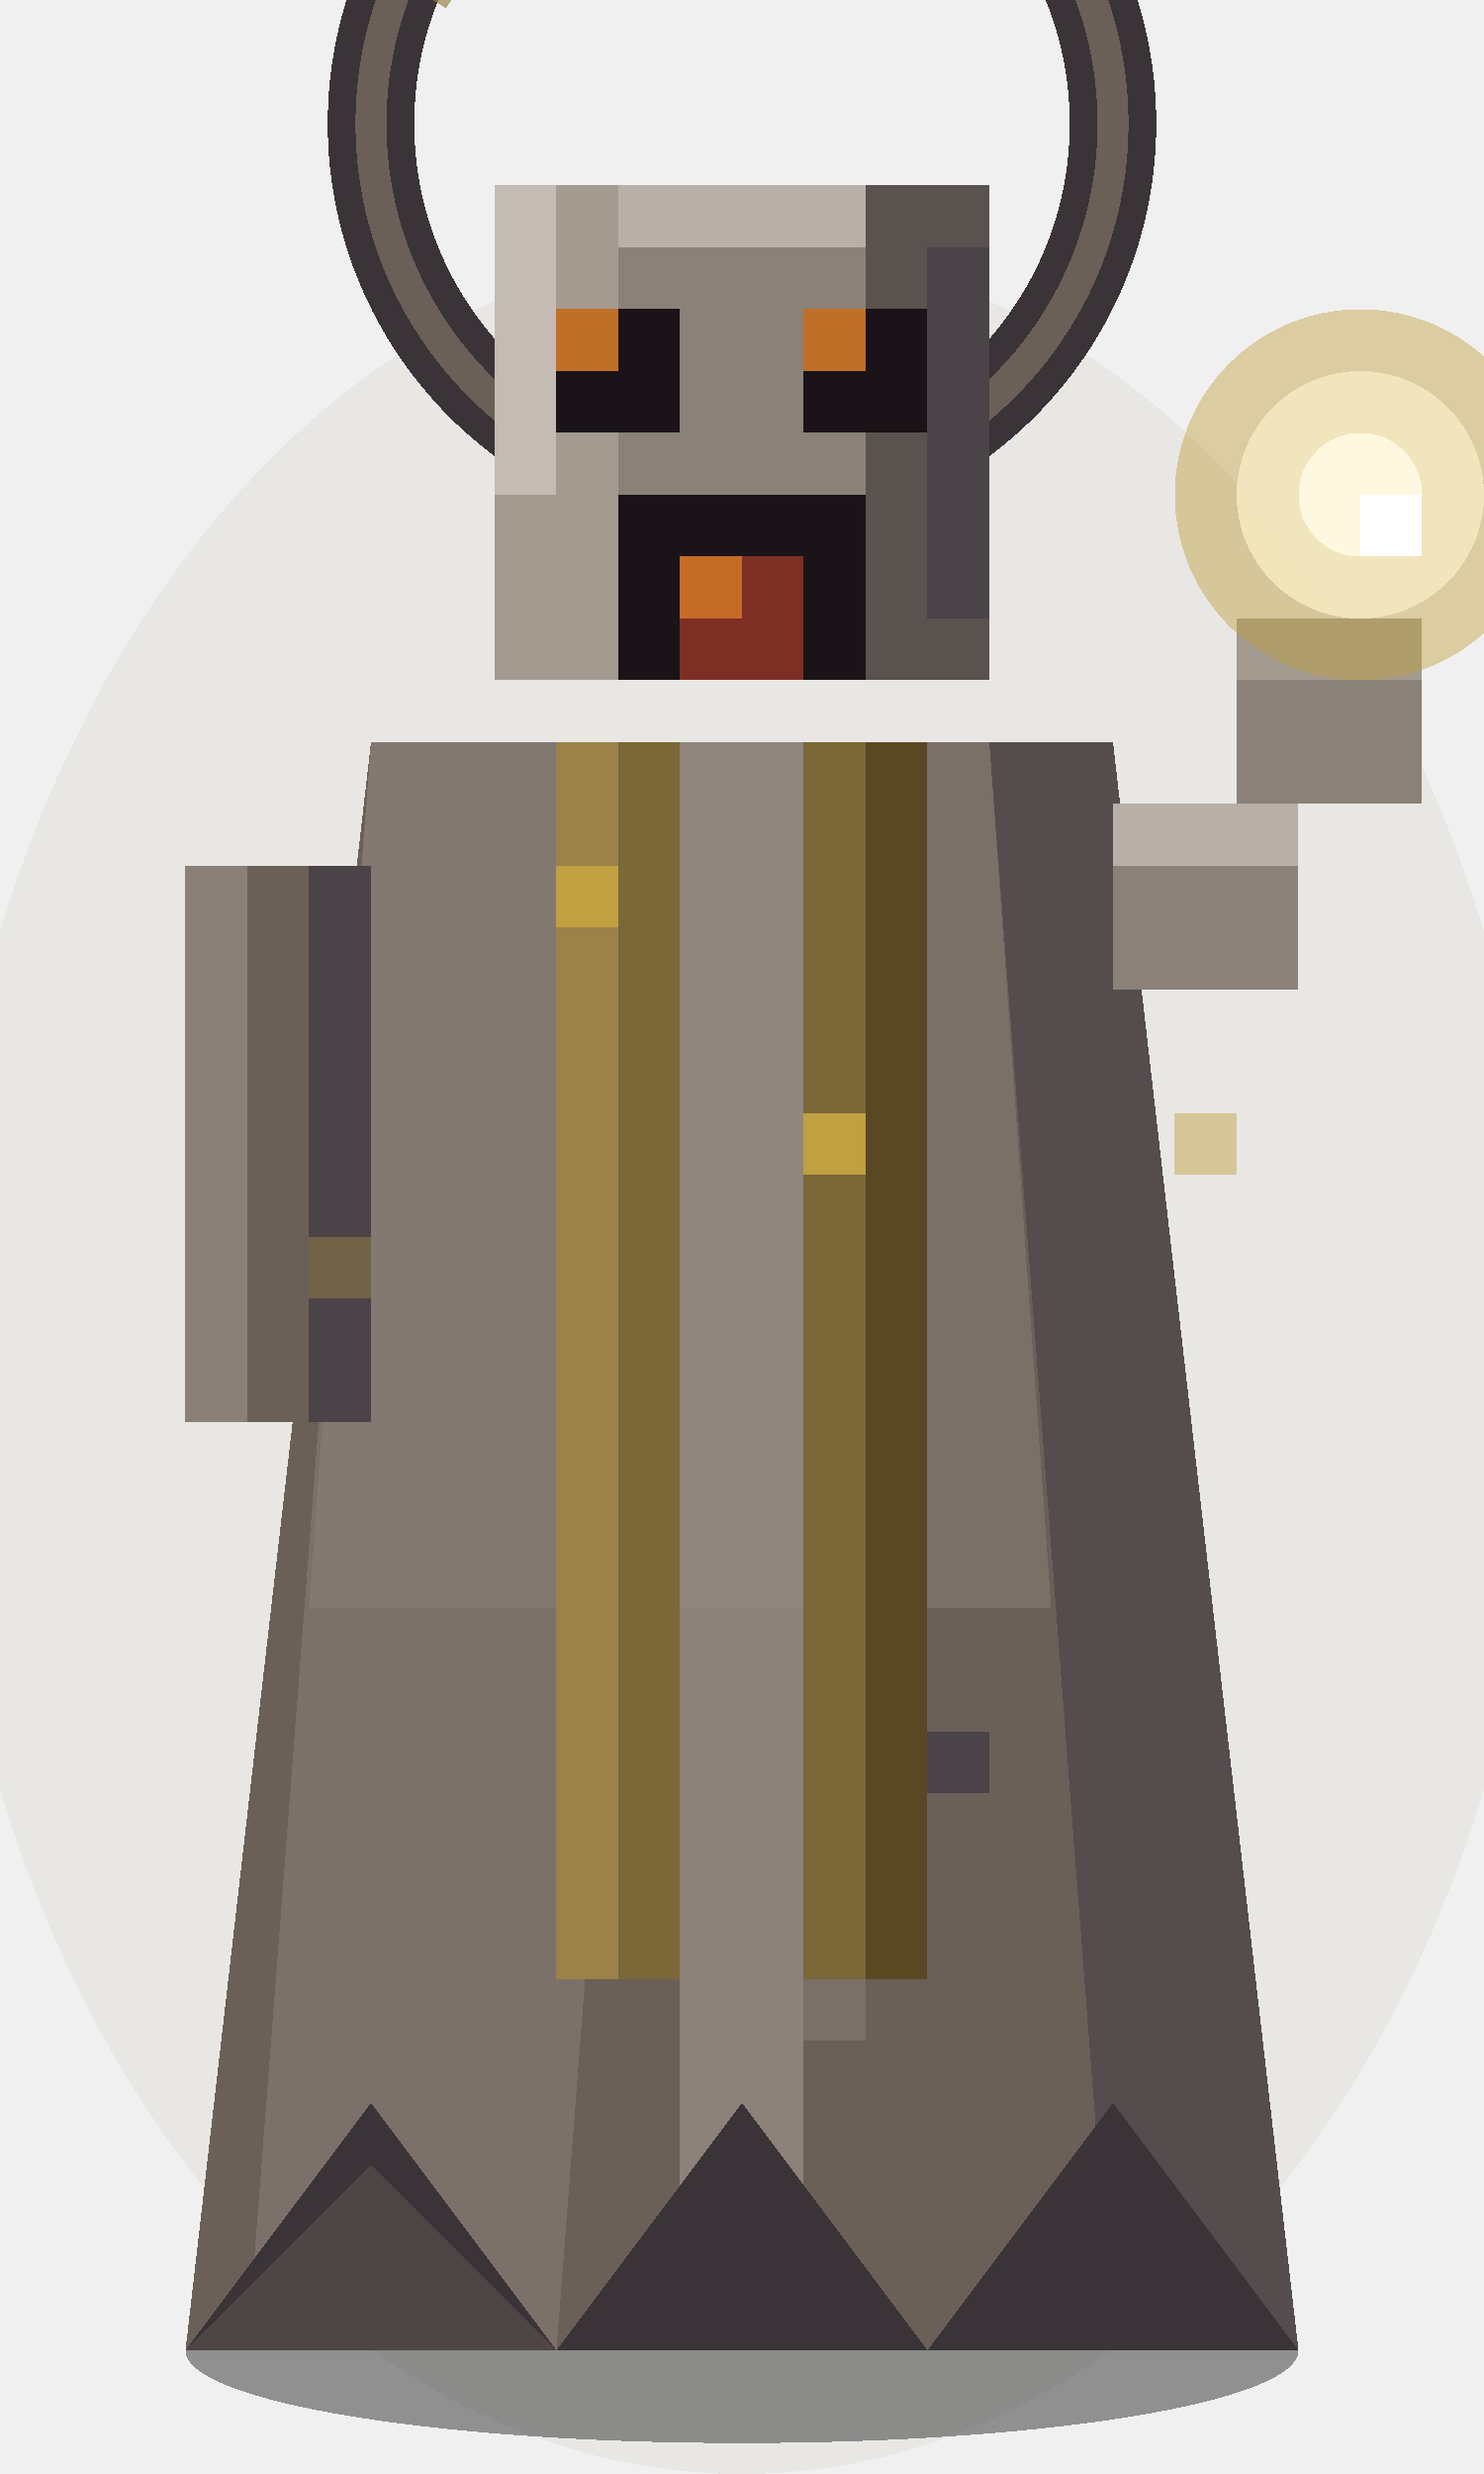
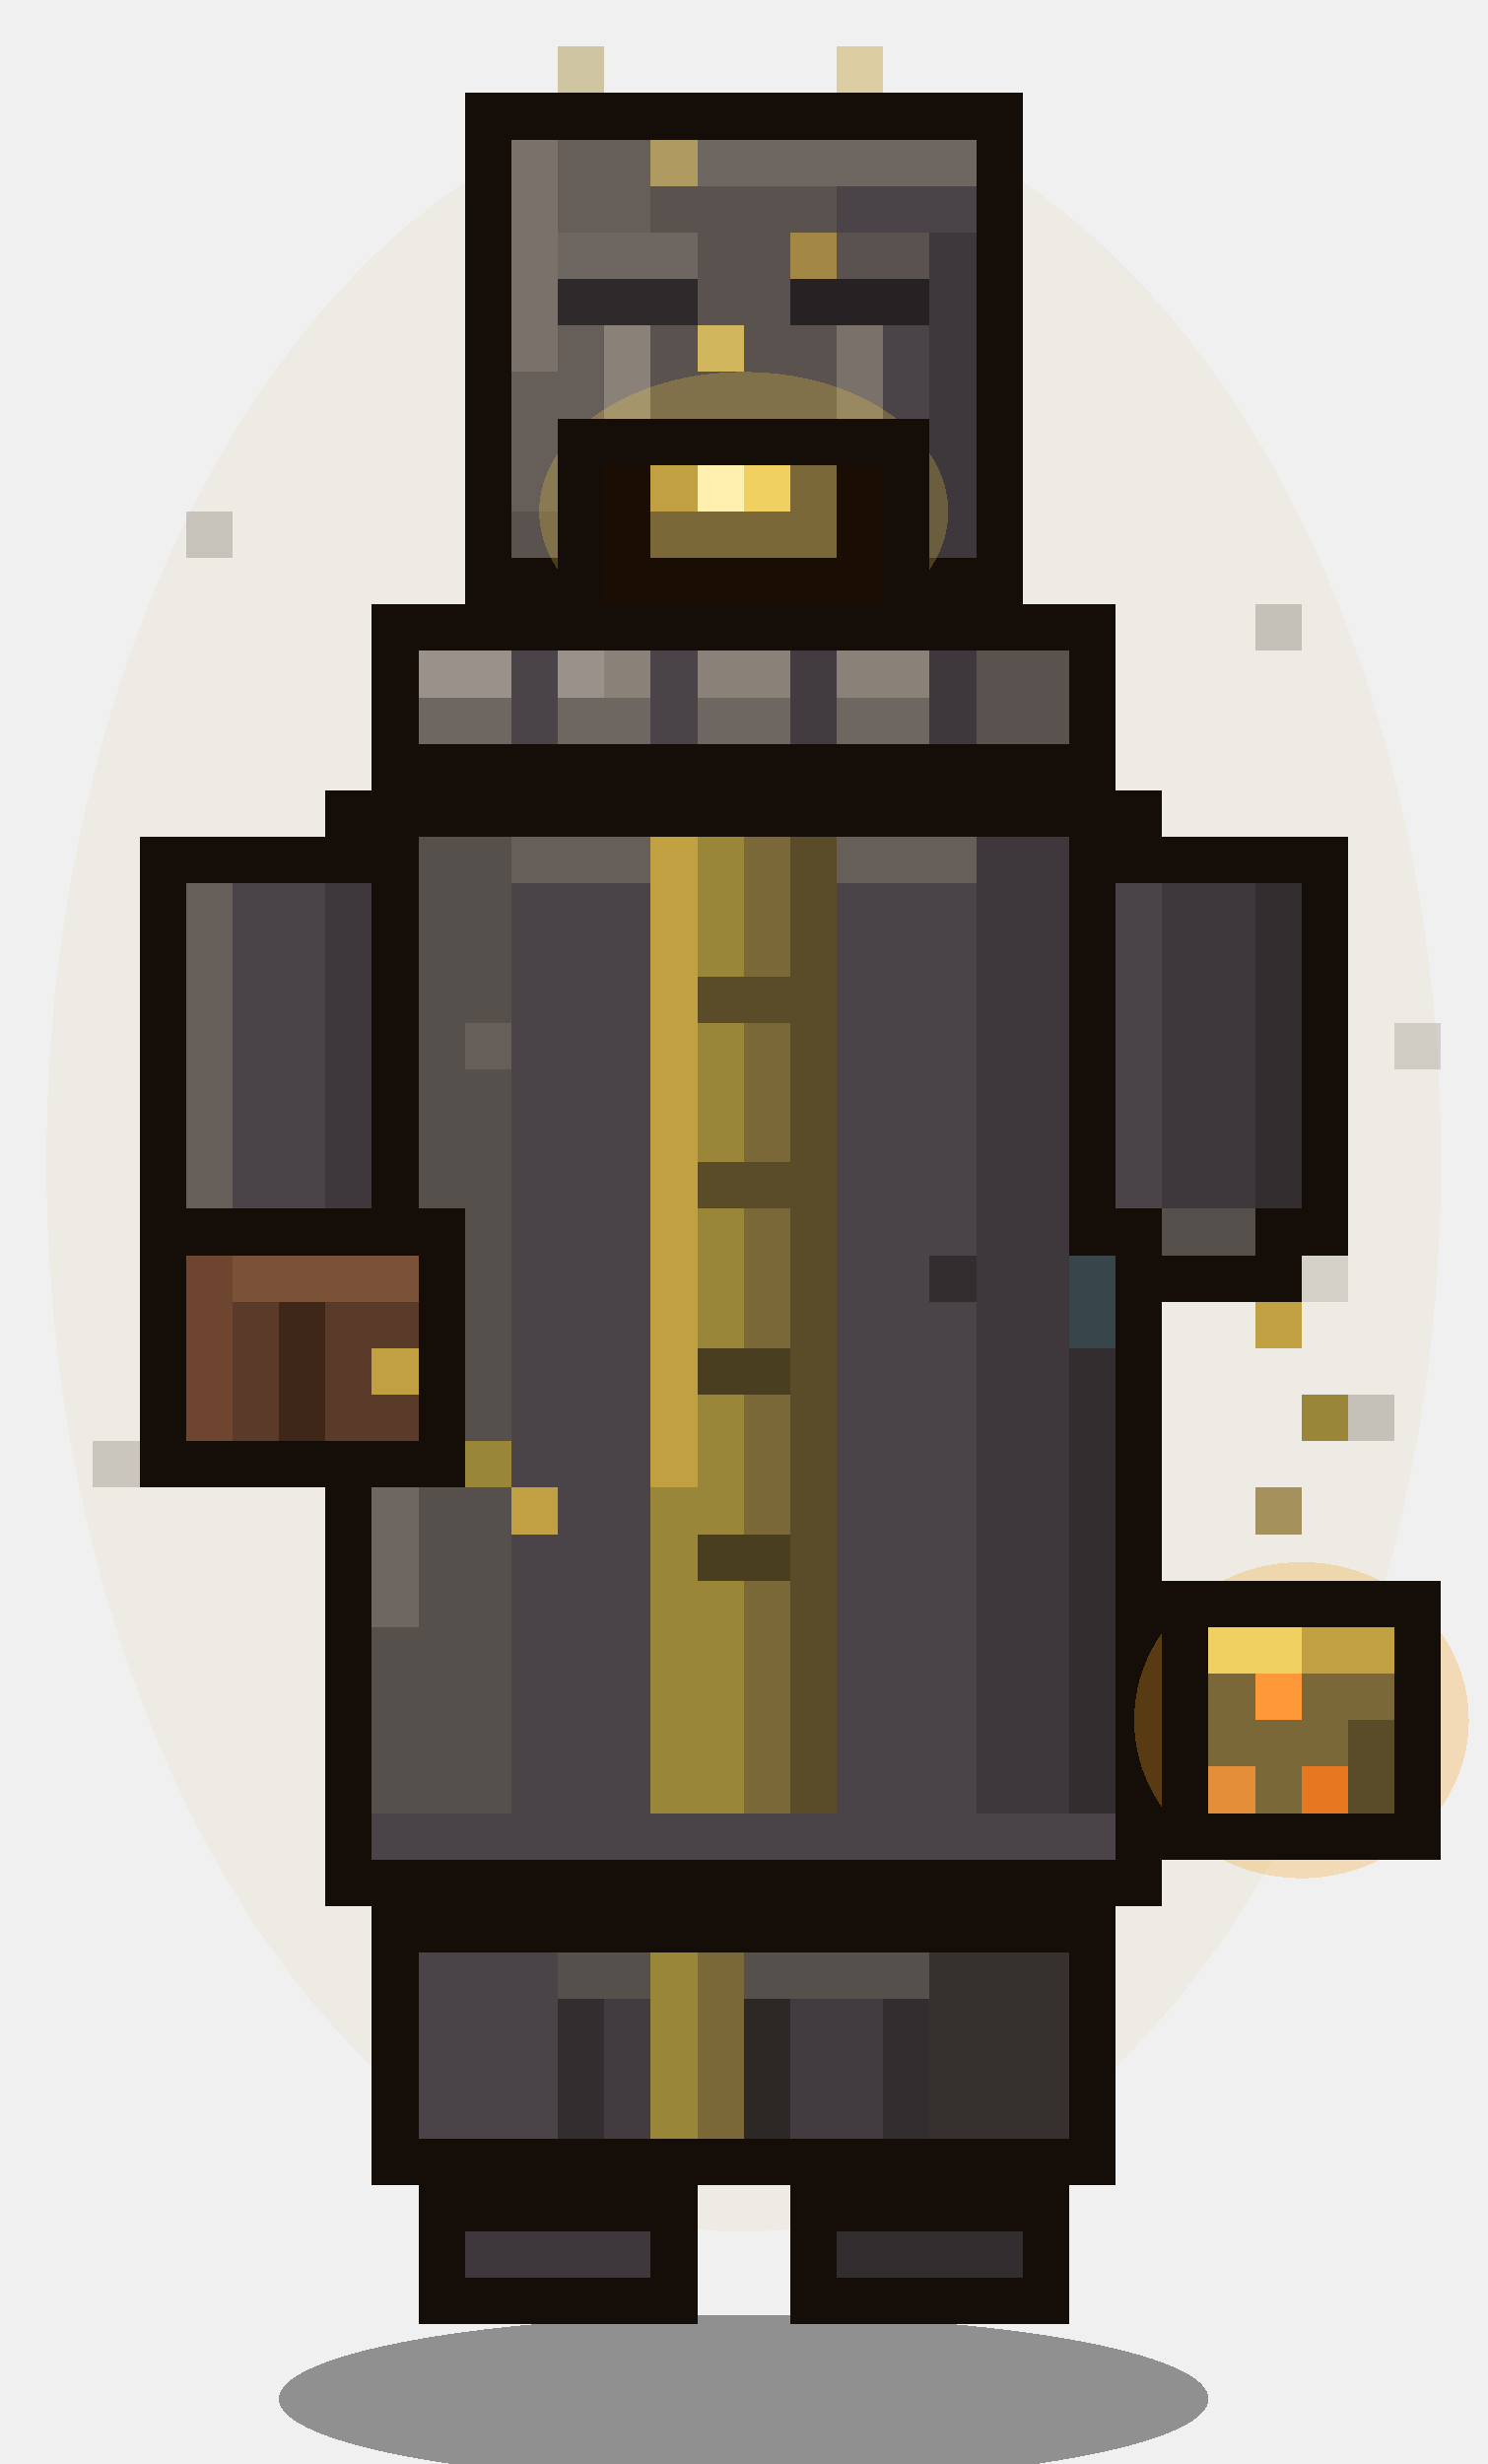
- <svg xmlns="http://www.w3.org/2000/svg" viewBox="0 0 24 40" shape-rendering="crispEdges" preserveAspectRatio="xMidYMax meet" aria-label="Ashen Chorister">
-   <ellipse cx="12" cy="22" rx="13" ry="18" fill="#7a6838" opacity="0.07" />
-   <ellipse cx="12" cy="38" rx="9" ry="1.5" fill="#000" opacity="0.4" />
-   <circle cx="12" cy="2" r="6" fill="none" stroke="#3a3438" stroke-width="1.4" />
-   <circle cx="12" cy="2" r="6" fill="none" stroke="#6a6058" stroke-width="0.5" />
-   <path d="M7 0 A6 6 0 0 1 15 -2" fill="none" stroke="#9a8248" stroke-width="0.5" opacity="0.7" />
-   <rect x="8" y="3" width="8" height="8" fill="#8a8278" />
-   <rect x="8" y="3" width="8" height="1" fill="#b8b0a8" />
-   <rect x="8" y="3" width="2" height="8" fill="#a39a90" />
-   <rect x="8" y="3" width="1" height="5" fill="#c4bcb4" />
-   <rect x="14" y="3" width="2" height="8" fill="#5a524e" />
-   <rect x="15" y="4" width="1" height="6" fill="#4a4348" />
-   <rect x="9" y="5" width="2" height="2" fill="#1a1418" />
-   <rect x="13" y="5" width="2" height="2" fill="#1a1418" />
-   <rect x="9" y="5" width="1" height="1" fill="#e8862a" opacity="0.8" />
-   <rect x="13" y="5" width="1" height="1" fill="#e8862a" opacity="0.8" />
-   <rect x="10" y="8" width="4" height="3" fill="#1a1418" />
-   <rect x="11" y="9" width="2" height="2" fill="#a83a2a" opacity="0.7" />
-   <rect x="11" y="9" width="1" height="1" fill="#f4942a" opacity="0.6" />
-   <polygon points="6,12 18,12 21,38 3,38" fill="#6a6058" />
-   <polygon points="6,12 16,12 17,26 5,26" fill="#7a7068" />
-   <polygon points="6,12 11,12 9,38 4,38" fill="#8a8078" opacity="0.55" />
-   <polygon points="16,12 18,12 21,38 18,38" fill="#4a4348" opacity="0.7" />
-   <rect x="11" y="12" width="2" height="24" fill="#9a9088" opacity="0.7" />
-   <rect x="9" y="22" width="1" height="1" fill="#5a524e" />
-   <rect x="15" y="28" width="1" height="1" fill="#4a4348" />
-   <rect x="13" y="32" width="1" height="1" fill="#7a7068" />
-   <rect x="9" y="12" width="2" height="20" fill="#7a6838" />
-   <rect x="9" y="12" width="1" height="20" fill="#9a8248" />
-   <rect x="13" y="12" width="2" height="20" fill="#7a6838" />
-   <rect x="14" y="12" width="1" height="20" fill="#5a4824" />
-   <rect x="9" y="14" width="1" height="1" fill="#c0a040" />
-   <rect x="13" y="18" width="1" height="1" fill="#c0a040" />
-   <rect x="3" y="14" width="3" height="9" fill="#6a6058" />
-   <rect x="3" y="14" width="1" height="9" fill="#8a8078" />
-   <rect x="5" y="14" width="1" height="9" fill="#4a4348" />
-   <rect x="18" y="13" width="3" height="3" fill="#8a8278" />
-   <rect x="18" y="13" width="3" height="1" fill="#b8b0a8" />
-   <rect x="20" y="10" width="3" height="3" fill="#8a8278" />
-   <rect x="20" y="10" width="3" height="1" fill="#a39a90" />
-   <circle cx="22" cy="8" r="3" fill="#c0a040" opacity="0.45" />
-   <circle cx="22" cy="8" r="2" fill="#f4e8c0" opacity="0.9" />
-   <circle cx="22" cy="8" r="1" fill="#fff8e0" />
-   <rect x="22" y="8" width="1" height="1" fill="#ffffff" />
-   <polygon points="3,38 6,34 9,38" fill="#3a3438" />
-   <polygon points="9,38 12,34 15,38" fill="#3a3438" />
-   <polygon points="15,38 18,34 21,38" fill="#3a3438" />
-   <polygon points="3,38 6,35 9,38" fill="#5a524e" opacity="0.6" />
-   <rect x="5" y="20" width="1" height="1" fill="#9a8248" opacity="0.5" />
-   <rect x="19" y="18" width="1" height="1" fill="#c0a040" opacity="0.45" />
+ <svg xmlns="http://www.w3.org/2000/svg" viewBox="0 0 32 53" shape-rendering="crispEdges" preserveAspectRatio="xMidYMax meet" aria-label="Ashen Chorister">
+   <ellipse cx="16" cy="25" rx="15" ry="23" fill="#c0a040" opacity="0.07" />
+   <ellipse cx="16" cy="51.6" rx="10" ry="1.8" fill="#000" opacity="0.4" />
+   <rect x="10" y="2" width="12" height="11" fill="#150d08" />
+   <rect x="11" y="3" width="10" height="9" fill="#5a524e" />
+   <rect x="11" y="3" width="10" height="1" fill="#6e6660" />
+   <rect x="11" y="3" width="3" height="8" fill="#665e58" />
+   <rect x="11" y="3" width="1" height="5" fill="#7a726a" />
+   <rect x="18" y="4" width="3" height="8" fill="#4a4348" />
+   <rect x="20" y="5" width="1" height="7" fill="#3e383c" />
+   <rect x="12" y="6" width="3" height="1" fill="#2e2a2c" />
+   <rect x="17" y="6" width="3" height="1" fill="#262224" />
+   <rect x="12" y="5" width="3" height="1" fill="#6e6660" />
+   <rect x="17" y="5" width="3" height="1" fill="#5a524e" />
+   <rect x="13" y="7" width="1" height="3" fill="#8a8278" />
+   <rect x="18" y="7" width="1" height="2" fill="#7a726a" />
+   <ellipse cx="16" cy="11" rx="4.4" ry="3" fill="#f4d042" opacity="0.25" />
+   <rect x="12" y="9" width="8" height="4" fill="#150d08" />
+   <rect x="13" y="10" width="6" height="3" fill="#1a0e04" />
+   <rect x="14" y="10" width="4" height="2" fill="#7a6838" />
+   <rect x="14" y="10" width="3" height="1" fill="#c0a040" />
+   <rect x="15" y="10" width="2" height="1" fill="#f0d060" />
+   <rect x="15" y="10" width="1" height="1" fill="#fff0b0" />
+   <rect x="15" y="7" width="1" height="1" fill="#f0d060" opacity="0.8" />
+   <rect x="17" y="5" width="1" height="1" fill="#c0a040" opacity="0.7" />
+   <rect x="14" y="3" width="1" height="1" fill="#f0d060" opacity="0.5" />
+   <rect x="18" y="1" width="1" height="1" fill="#c0a040" opacity="0.45" />
+   <rect x="12" y="1" width="1" height="1" fill="#a08430" opacity="0.4" />
+   <rect x="8" y="13" width="16" height="4" fill="#150d08" />
+   <rect x="9" y="14" width="14" height="2" fill="#6e6660" />
+   <rect x="9" y="14" width="14" height="1" fill="#8a8278" />
+   <rect x="9" y="14" width="4" height="1" fill="#9a928a" />
+   <rect x="20" y="14" width="3" height="2" fill="#5a524e" />
+   <rect x="11" y="14" width="1" height="2" fill="#4a4348" />
+   <rect x="14" y="14" width="1" height="2" fill="#4a4348" />
+   <rect x="17" y="14" width="1" height="2" fill="#423c40" />
+   <rect x="20" y="14" width="1" height="2" fill="#3e383c" />
+   <rect x="7" y="17" width="18" height="24" fill="#150d08" />
+   <rect x="8" y="18" width="16" height="22" fill="#4a4348" />
+   <rect x="8" y="18" width="16" height="1" fill="#665e58" />
+   <rect x="8" y="18" width="3" height="21" fill="#56504c" />
+   <rect x="8" y="18" width="1" height="17" fill="#6e6660" />
+   <rect x="21" y="18" width="3" height="21" fill="#3e383c" />
+   <rect x="23" y="19" width="1" height="20" fill="#322e30" />
+   <rect x="23" y="24" width="1" height="5" fill="#36464a" />
+   <rect x="14" y="18" width="4" height="21" fill="#7a6838" />
+   <rect x="14" y="18" width="2" height="21" fill="#9a8638" />
+   <rect x="14" y="18" width="1" height="14" fill="#c0a040" />
+   <rect x="17" y="18" width="1" height="21" fill="#5a4c28" />
+   <rect x="15" y="21" width="2" height="1" fill="#5a4c28" />
+   <rect x="15" y="25" width="2" height="1" fill="#5a4c28" />
+   <rect x="15" y="29" width="2" height="1" fill="#4a3e20" />
+   <rect x="15" y="33" width="2" height="1" fill="#4a3e20" />
+   <rect x="9" y="30" width="1" height="1" fill="#c0a040" />
+   <rect x="10" y="31" width="1" height="1" fill="#9a8638" />
+   <rect x="11" y="32" width="1" height="1" fill="#c0a040" />
+   <rect x="10" y="22" width="1" height="1" fill="#665e58" />
+   <rect x="20" y="27" width="1" height="1" fill="#322e30" />
+   <rect x="3" y="18" width="6" height="10" fill="#150d08" />
+   <rect x="4" y="19" width="4" height="8" fill="#4a4348" />
+   <rect x="4" y="19" width="1" height="8" fill="#665e58" />
+   <rect x="7" y="19" width="1" height="8" fill="#3e383c" />
+   <rect x="3" y="26" width="7" height="6" fill="#150d08" />
+   <rect x="4" y="27" width="5" height="4" fill="#5a3a28" />
+   <rect x="4" y="27" width="5" height="1" fill="#7a5238" />
+   <rect x="4" y="27" width="1" height="4" fill="#6e4630" />
+   <rect x="6" y="28" width="1" height="3" fill="#3e2618" />
+   <rect x="8" y="29" width="1" height="1" fill="#c0a040" />
+   <rect x="23" y="18" width="6" height="9" fill="#150d08" />
+   <rect x="24" y="19" width="4" height="7" fill="#3e383c" />
+   <rect x="24" y="19" width="1" height="7" fill="#4a4348" />
+   <rect x="27" y="19" width="1" height="7" fill="#322e30" />
+   <rect x="24" y="26" width="4" height="2" fill="#150d08" />
+   <rect x="25" y="26" width="2" height="1" fill="#56504c" />
+   <rect x="27" y="28" width="1" height="1" fill="#c0a040" />
+   <rect x="28" y="30" width="1" height="1" fill="#9a8638" />
+   <rect x="27" y="32" width="1" height="1" fill="#c0a040" />
+   <ellipse cx="28" cy="37" rx="3.6" ry="3.4" fill="#f4a72a" opacity="0.3" />
+   <rect x="25" y="34" width="6" height="6" fill="#150d08" />
+   <rect x="26" y="35" width="4" height="4" fill="#7a6838" />
+   <rect x="26" y="35" width="4" height="1" fill="#c0a040" />
+   <rect x="26" y="35" width="2" height="1" fill="#f0d060" />
+   <rect x="29" y="37" width="1" height="2" fill="#5a4c28" />
+   <rect x="27" y="36" width="1" height="1" fill="#ff9838" />
+   <rect x="28" y="38" width="1" height="1" fill="#e87820" />
+   <rect x="26" y="38" width="1" height="1" fill="#ff9838" opacity="0.8" />
+   <rect x="27" y="32" width="1" height="1" fill="#8a8278" opacity="0.5" />
+   <rect x="29" y="30" width="1" height="1" fill="#8a8278" opacity="0.4" />
+   <rect x="28" y="27" width="1" height="1" fill="#9a928a" opacity="0.3" />
+   <rect x="8" y="41" width="16" height="6" fill="#150d08" />
+   <rect x="9" y="42" width="14" height="4" fill="#423c40" />
+   <rect x="9" y="42" width="14" height="1" fill="#56504c" />
+   <rect x="9" y="42" width="3" height="4" fill="#4a4348" />
+   <rect x="20" y="42" width="3" height="4" fill="#36302e" />
+   <rect x="12" y="43" width="1" height="3" fill="#322e30" />
+   <rect x="16" y="43" width="1" height="3" fill="#2c2826" />
+   <rect x="19" y="43" width="1" height="3" fill="#322e30" />
+   <rect x="14" y="42" width="2" height="4" fill="#7a6838" />
+   <rect x="14" y="42" width="1" height="4" fill="#9a8638" />
+   <rect x="9" y="47" width="6" height="3" fill="#150d08" />
+   <rect x="10" y="48" width="4" height="1" fill="#3e383c" />
+   <rect x="17" y="47" width="6" height="3" fill="#150d08" />
+   <rect x="18" y="48" width="4" height="1" fill="#322e30" />
+   <rect x="4" y="11" width="1" height="1" fill="#9a928a" opacity="0.45" />
+   <rect x="27" y="13" width="1" height="1" fill="#8a8278" opacity="0.4" />
+   <rect x="2" y="31" width="1" height="1" fill="#8a8278" opacity="0.35" />
+   <rect x="30" y="22" width="1" height="1" fill="#9a928a" opacity="0.35" />
</svg>
